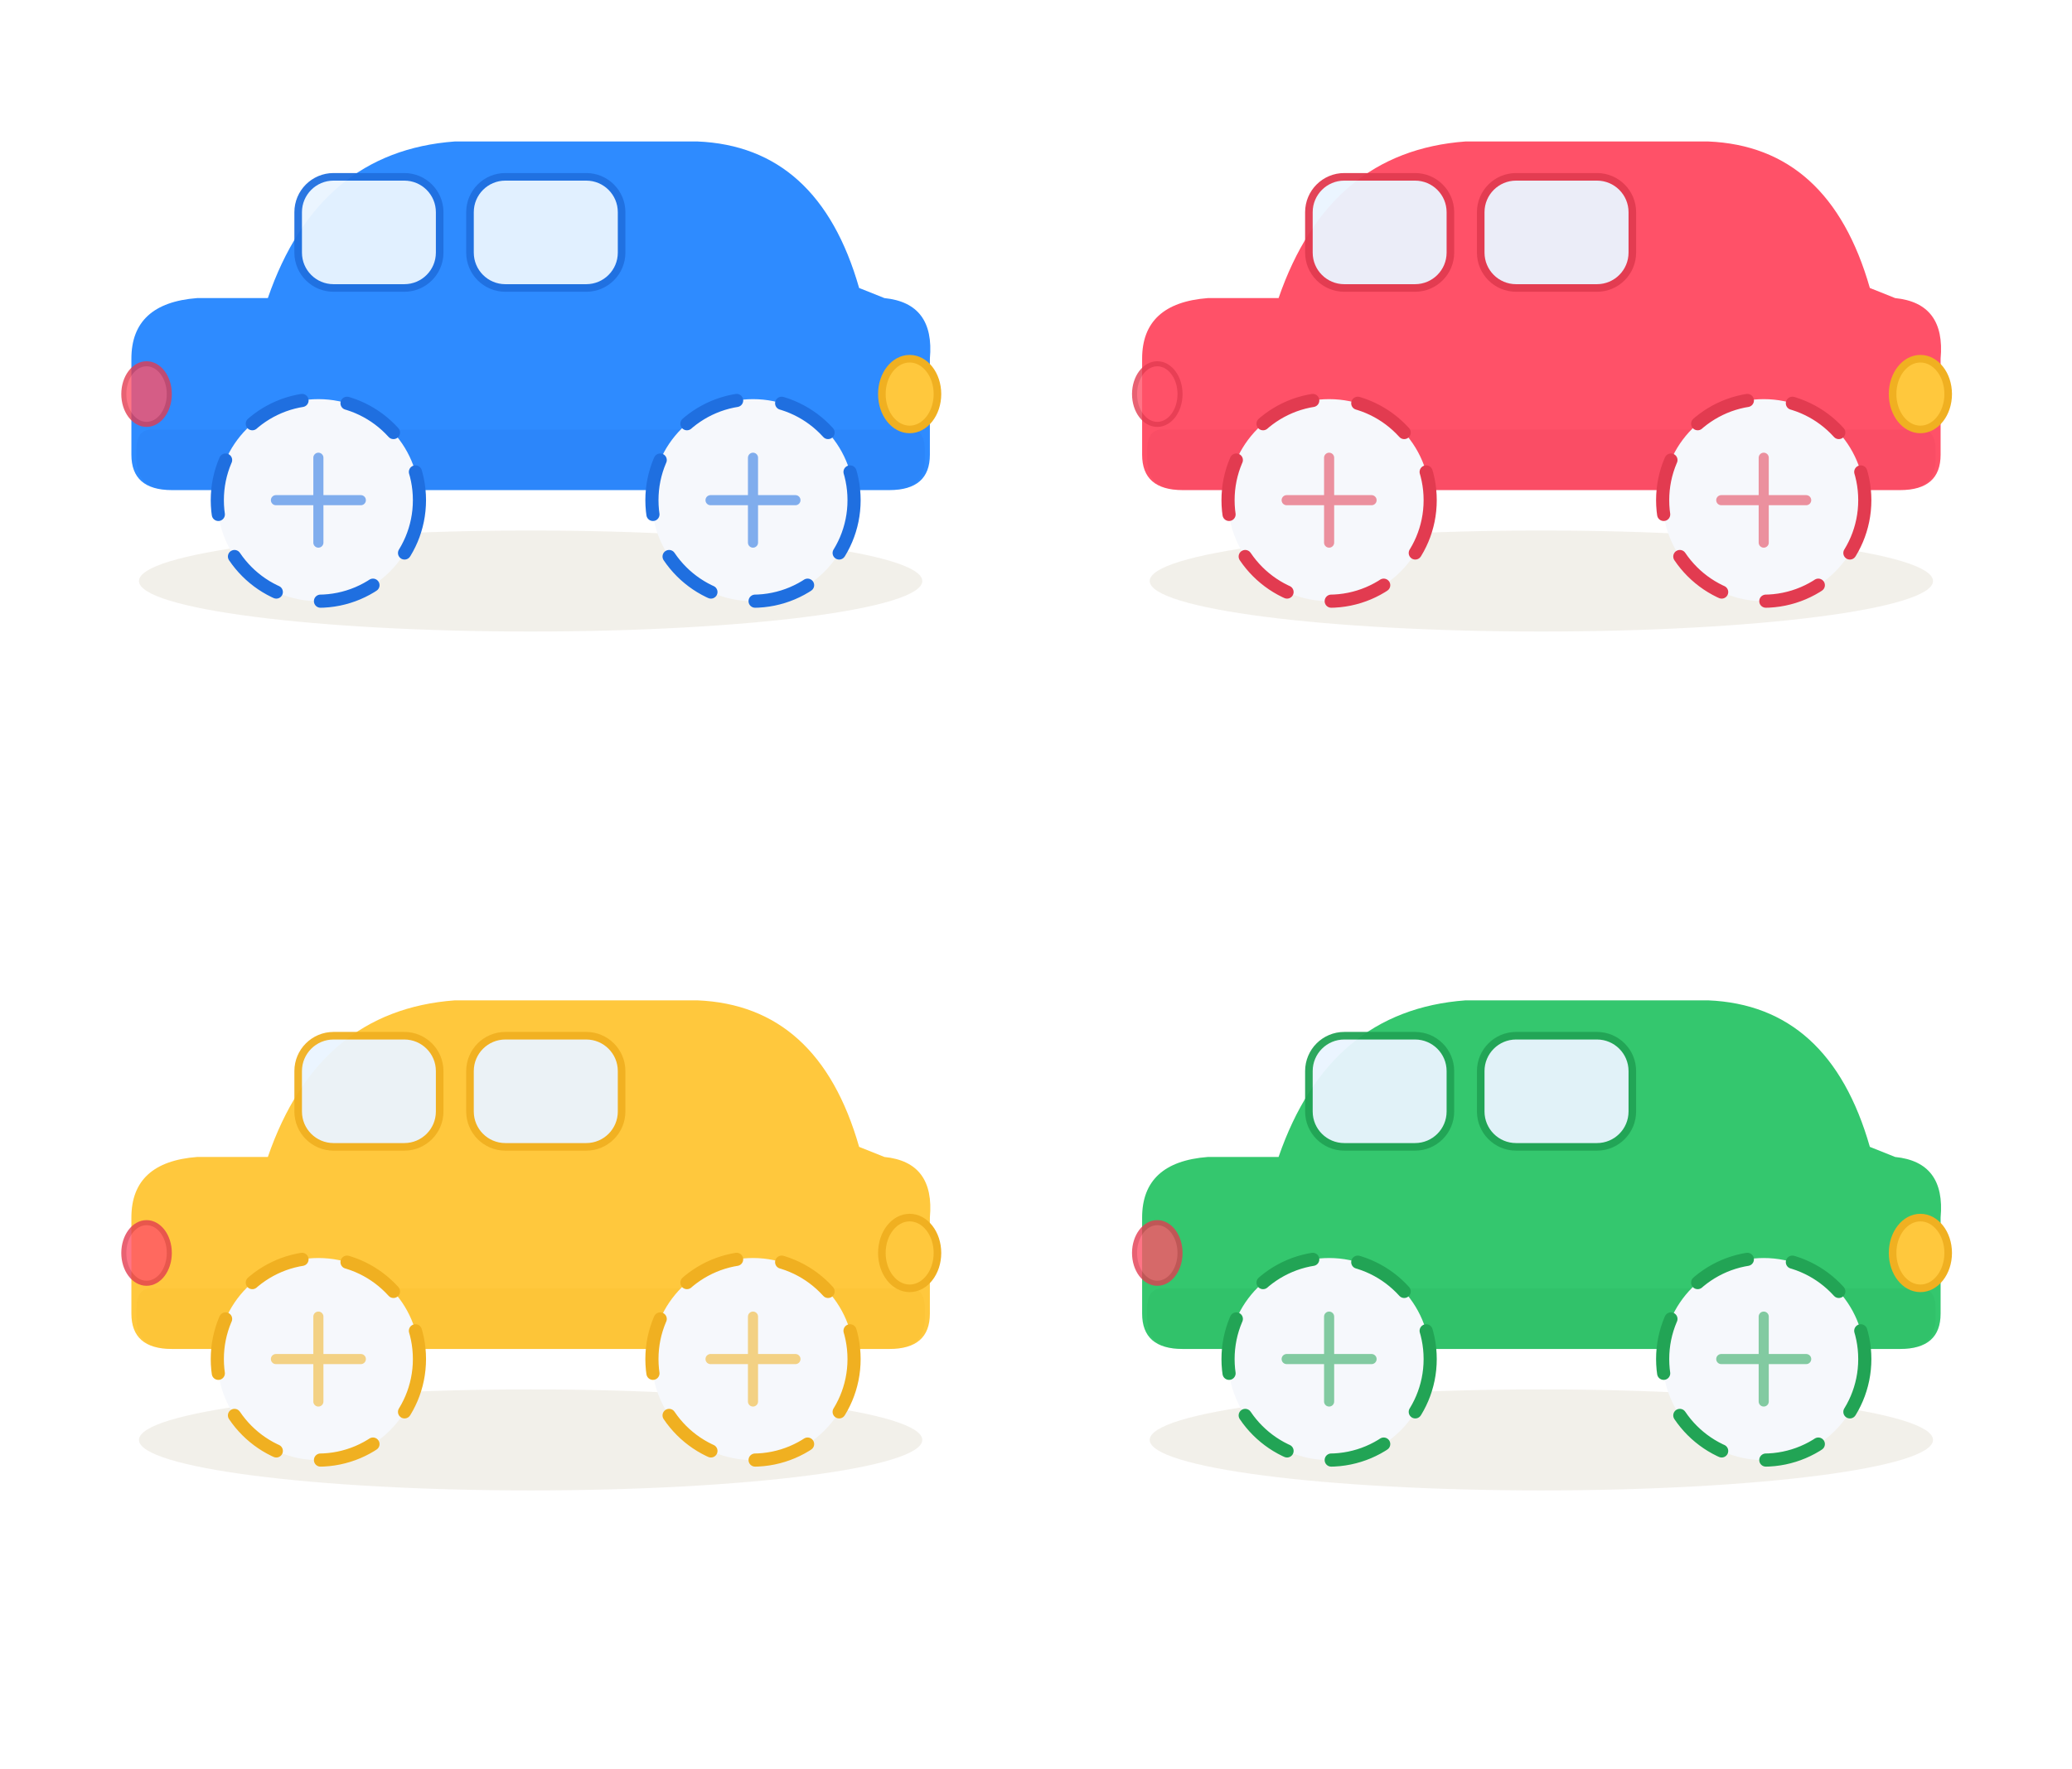
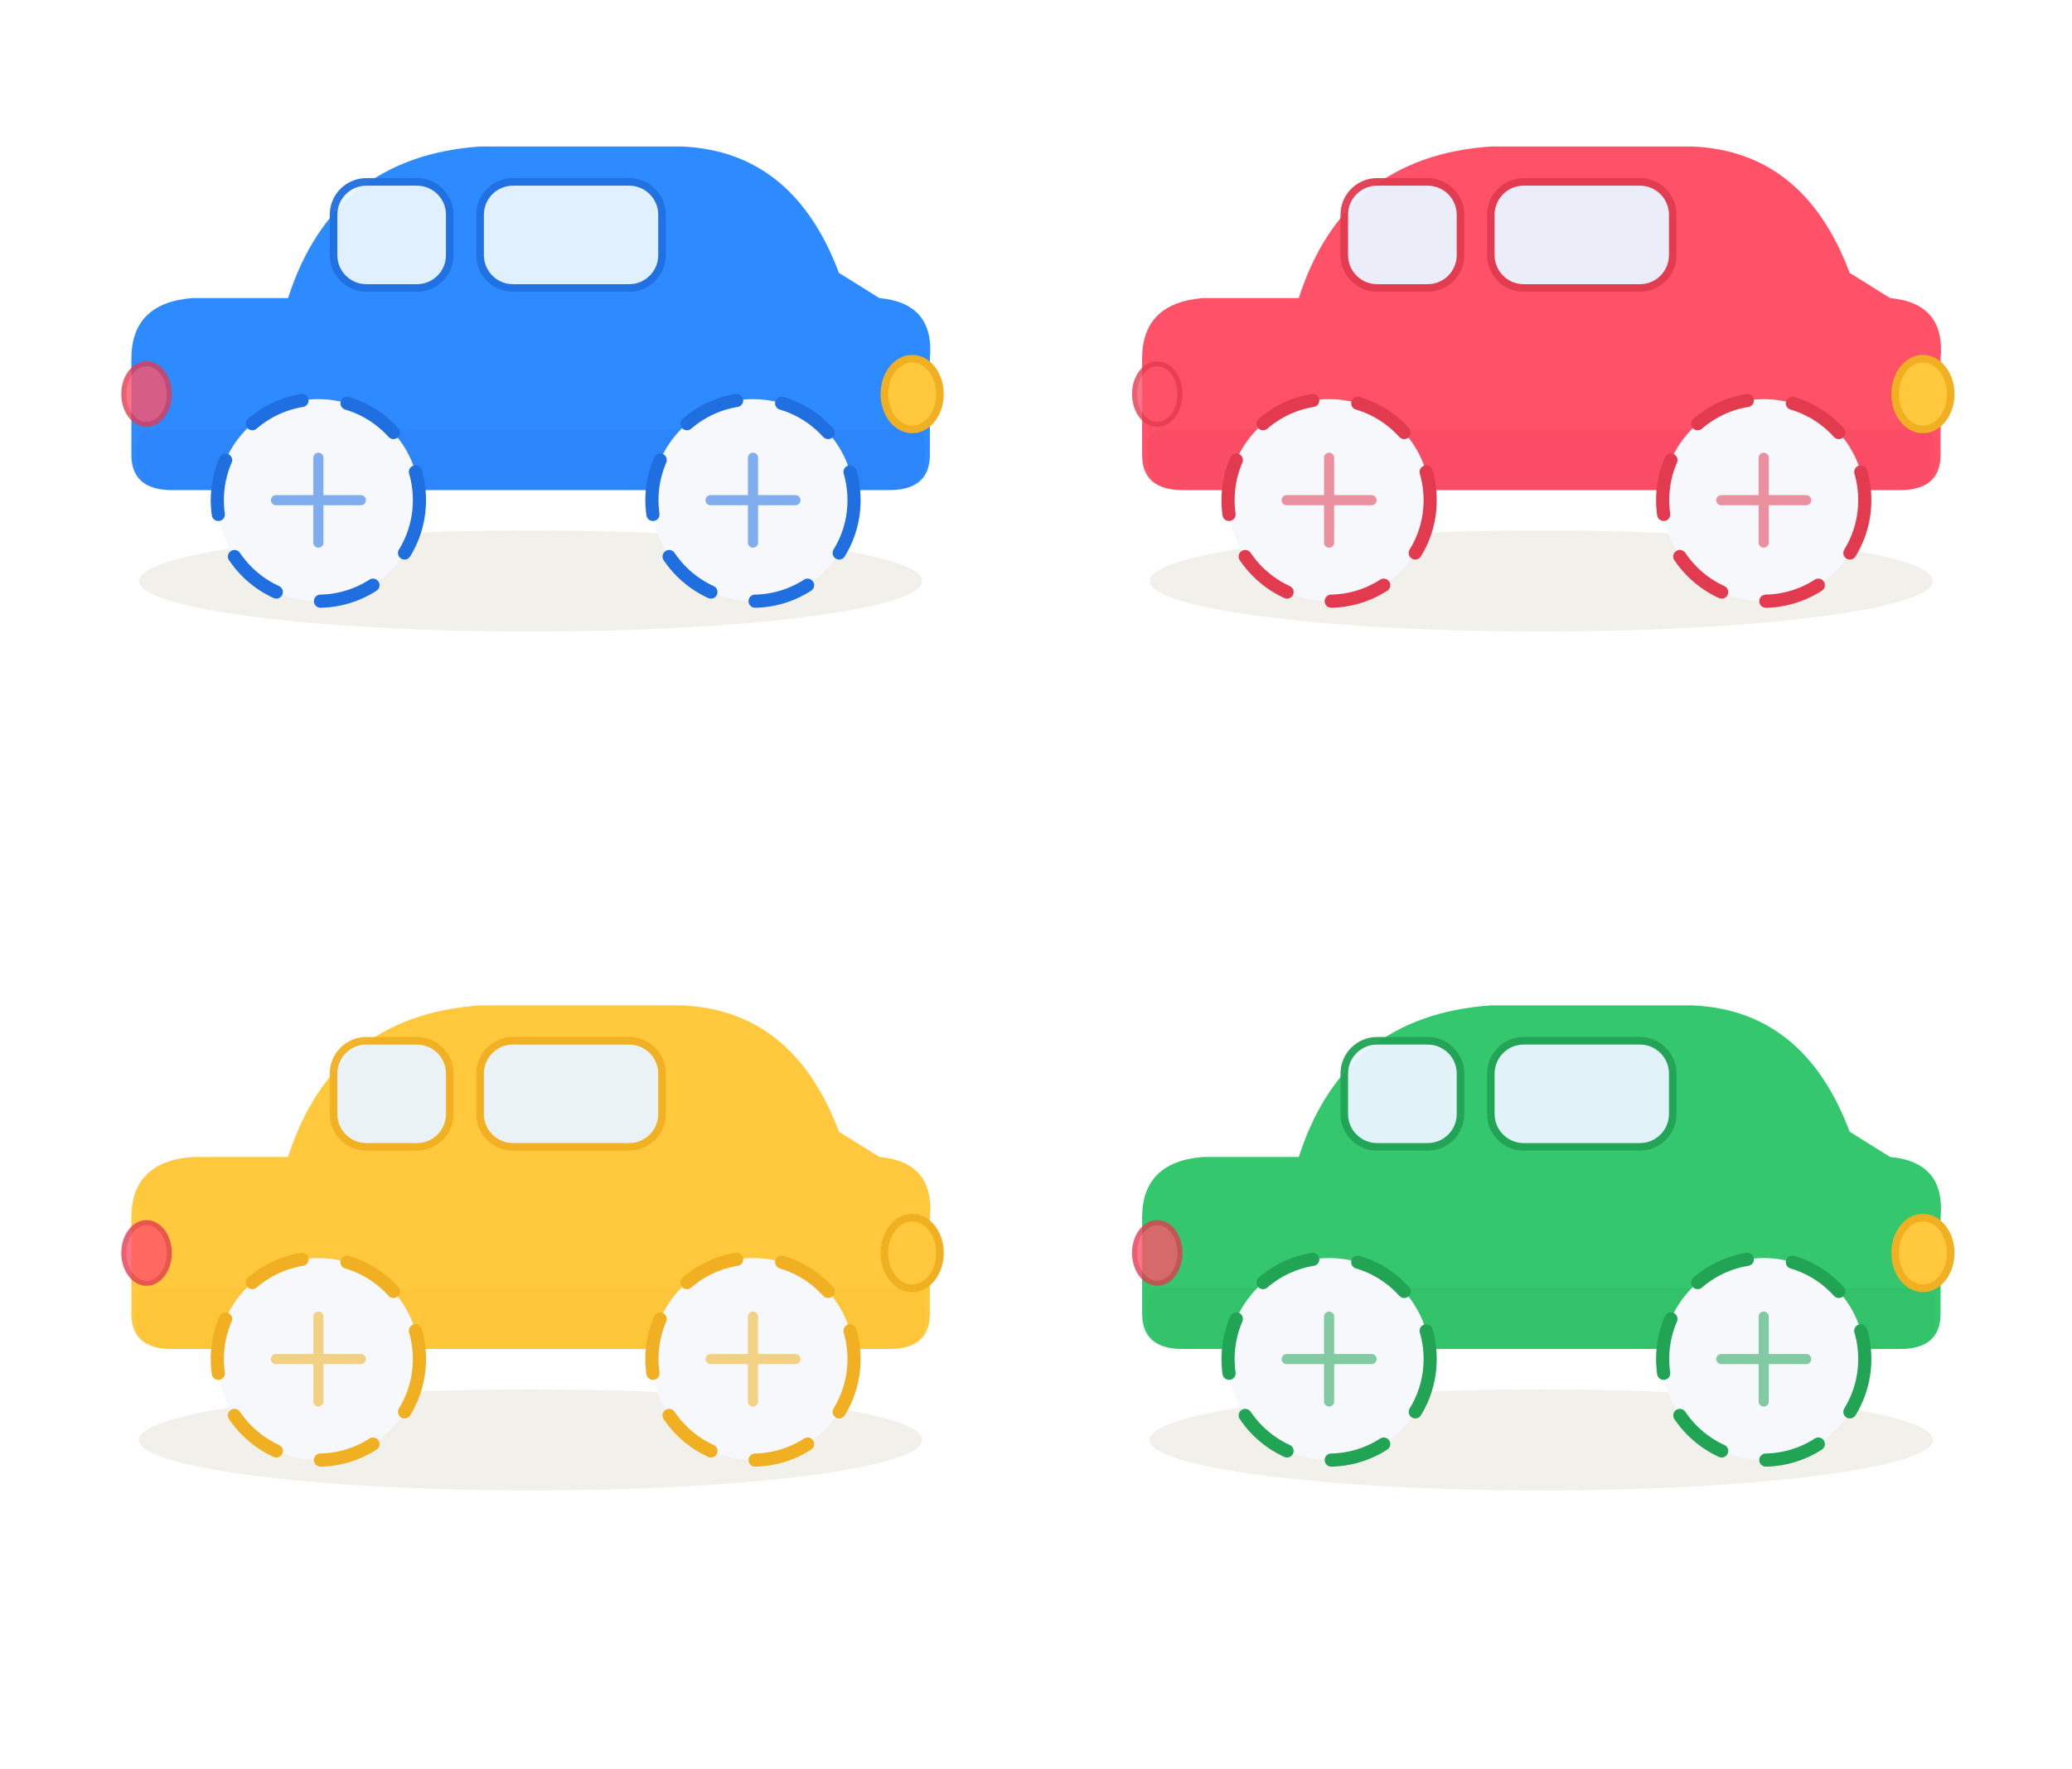
<svg xmlns="http://www.w3.org/2000/svg" viewBox="0 0 820 700" width="820" height="700" font-family="Fredoka, sans-serif">
  <g transform="translate(210,200) scale(1.0)">
    <ellipse cx="0" cy="30" rx="155" ry="20" fill="#E6E1D6" opacity="0.5" />
-     <path d="M-158,-58 Q-158,-80 -132,-82 L-104,-82 Q-84,-140 -30,-144 L66,-144 Q114,-142 130,-86 L140,-82 Q160,-80 158,-58 L158,-20 Q158,-6 142,-6 L-142,-6 Q-158,-6 -158,-20 Z" fill="#2E8BFF" />
+     <path d="M-158,-58 Q-158,-80 -134,-82 L-96,-82 Q-78,-138 -20,-142 L60,-142 Q104,-140 122,-92 L138,-82 Q160,-80 158,-58 L158,-20 Q158,-6 142,-6 L-142,-6 Q-158,-6 -158,-20 Z" fill="#2E8BFF" />
    <path d="M-150,-30 L150,-30 Q156,-30 156,-22 L156,-18 Q156,-6 142,-6 L-142,-6 Q-156,-6 -156,-18 L-156,-22 Q-156,-30 -150,-30 Z" fill="#1F6FE0" opacity="0.16" />
-     <rect x="-92" y="-130" width="56" height="44" rx="14" fill="#EAF4FF" stroke="#1F6FE0" stroke-width="3" opacity="0.95" />
-     <rect x="-24" y="-130" width="60" height="44" rx="14" fill="#EAF4FF" stroke="#1F6FE0" stroke-width="3" opacity="0.95" />
-     <ellipse cx="150" cy="-44" rx="11" ry="14" fill="#FFC83D" stroke="#F0B021" stroke-width="3" />
+     <rect x="-78" y="-128" width="46" height="42" rx="13" fill="#EAF4FF" stroke="#1F6FE0" stroke-width="3" opacity="0.95" />
+     <rect x="-20" y="-128" width="72" height="42" rx="13" fill="#EAF4FF" stroke="#1F6FE0" stroke-width="3" opacity="0.95" />
+     <ellipse cx="151" cy="-44" rx="11" ry="14" fill="#FFC83D" stroke="#F0B021" stroke-width="3" />
    <ellipse cx="-152" cy="-44" rx="9" ry="12" fill="#FF5168" stroke="#E23B50" stroke-width="2" opacity="0.8" />
    <circle cx="-84.0" cy="-2.0" r="40.0" fill="#F6F8FC" stroke="#1F6FE0" stroke-width="5.2" stroke-dasharray="22.0 18.0" stroke-linecap="round" />
    <path d="M-100.8,-2.0 H-67.2 M-84.0,-18.8 V14.8" stroke="#1F6FE0" stroke-width="4.0" stroke-linecap="round" opacity="0.55" />
    <circle cx="88.0" cy="-2.0" r="40.0" fill="#F6F8FC" stroke="#1F6FE0" stroke-width="5.2" stroke-dasharray="22.0 18.0" stroke-linecap="round" />
    <path d="M71.2,-2.0 H104.8 M88.0,-18.8 V14.8" stroke="#1F6FE0" stroke-width="4.0" stroke-linecap="round" opacity="0.55" />
  </g>
  <g transform="translate(610,200) scale(1.0)">
    <ellipse cx="0" cy="30" rx="155" ry="20" fill="#E6E1D6" opacity="0.5" />
-     <path d="M-158,-58 Q-158,-80 -132,-82 L-104,-82 Q-84,-140 -30,-144 L66,-144 Q114,-142 130,-86 L140,-82 Q160,-80 158,-58 L158,-20 Q158,-6 142,-6 L-142,-6 Q-158,-6 -158,-20 Z" fill="#FF5168" />
+     <path d="M-158,-58 Q-158,-80 -134,-82 L-96,-82 Q-78,-138 -20,-142 L60,-142 Q104,-140 122,-92 L138,-82 Q160,-80 158,-58 L158,-20 Q158,-6 142,-6 L-142,-6 Q-158,-6 -158,-20 Z" fill="#FF5168" />
    <path d="M-150,-30 L150,-30 Q156,-30 156,-22 L156,-18 Q156,-6 142,-6 L-142,-6 Q-156,-6 -156,-18 L-156,-22 Q-156,-30 -150,-30 Z" fill="#E23B50" opacity="0.16" />
-     <rect x="-92" y="-130" width="56" height="44" rx="14" fill="#EAF4FF" stroke="#E23B50" stroke-width="3" opacity="0.95" />
-     <rect x="-24" y="-130" width="60" height="44" rx="14" fill="#EAF4FF" stroke="#E23B50" stroke-width="3" opacity="0.95" />
-     <ellipse cx="150" cy="-44" rx="11" ry="14" fill="#FFC83D" stroke="#F0B021" stroke-width="3" />
+     <rect x="-78" y="-128" width="46" height="42" rx="13" fill="#EAF4FF" stroke="#E23B50" stroke-width="3" opacity="0.95" />
+     <rect x="-20" y="-128" width="72" height="42" rx="13" fill="#EAF4FF" stroke="#E23B50" stroke-width="3" opacity="0.95" />
+     <ellipse cx="151" cy="-44" rx="11" ry="14" fill="#FFC83D" stroke="#F0B021" stroke-width="3" />
    <ellipse cx="-152" cy="-44" rx="9" ry="12" fill="#FF5168" stroke="#E23B50" stroke-width="2" opacity="0.8" />
    <circle cx="-84.0" cy="-2.0" r="40.0" fill="#F6F8FC" stroke="#E23B50" stroke-width="5.2" stroke-dasharray="22.0 18.0" stroke-linecap="round" />
    <path d="M-100.8,-2.0 H-67.2 M-84.0,-18.8 V14.8" stroke="#E23B50" stroke-width="4.0" stroke-linecap="round" opacity="0.55" />
    <circle cx="88.0" cy="-2.0" r="40.0" fill="#F6F8FC" stroke="#E23B50" stroke-width="5.2" stroke-dasharray="22.0 18.0" stroke-linecap="round" />
    <path d="M71.2,-2.0 H104.8 M88.0,-18.8 V14.8" stroke="#E23B50" stroke-width="4.0" stroke-linecap="round" opacity="0.55" />
  </g>
  <g transform="translate(210,540) scale(1.0)">
    <ellipse cx="0" cy="30" rx="155" ry="20" fill="#E6E1D6" opacity="0.5" />
-     <path d="M-158,-58 Q-158,-80 -132,-82 L-104,-82 Q-84,-140 -30,-144 L66,-144 Q114,-142 130,-86 L140,-82 Q160,-80 158,-58 L158,-20 Q158,-6 142,-6 L-142,-6 Q-158,-6 -158,-20 Z" fill="#FFC83D" />
+     <path d="M-158,-58 Q-158,-80 -134,-82 L-96,-82 Q-78,-138 -20,-142 L60,-142 Q104,-140 122,-92 L138,-82 Q160,-80 158,-58 L158,-20 Q158,-6 142,-6 L-142,-6 Q-158,-6 -158,-20 Z" fill="#FFC83D" />
    <path d="M-150,-30 L150,-30 Q156,-30 156,-22 L156,-18 Q156,-6 142,-6 L-142,-6 Q-156,-6 -156,-18 L-156,-22 Q-156,-30 -150,-30 Z" fill="#F0B021" opacity="0.16" />
-     <rect x="-92" y="-130" width="56" height="44" rx="14" fill="#EAF4FF" stroke="#F0B021" stroke-width="3" opacity="0.95" />
-     <rect x="-24" y="-130" width="60" height="44" rx="14" fill="#EAF4FF" stroke="#F0B021" stroke-width="3" opacity="0.95" />
-     <ellipse cx="150" cy="-44" rx="11" ry="14" fill="#FFC83D" stroke="#F0B021" stroke-width="3" />
+     <rect x="-78" y="-128" width="46" height="42" rx="13" fill="#EAF4FF" stroke="#F0B021" stroke-width="3" opacity="0.95" />
+     <rect x="-20" y="-128" width="72" height="42" rx="13" fill="#EAF4FF" stroke="#F0B021" stroke-width="3" opacity="0.95" />
+     <ellipse cx="151" cy="-44" rx="11" ry="14" fill="#FFC83D" stroke="#F0B021" stroke-width="3" />
    <ellipse cx="-152" cy="-44" rx="9" ry="12" fill="#FF5168" stroke="#E23B50" stroke-width="2" opacity="0.8" />
    <circle cx="-84.0" cy="-2.0" r="40.0" fill="#F6F8FC" stroke="#F0B021" stroke-width="5.2" stroke-dasharray="22.0 18.0" stroke-linecap="round" />
    <path d="M-100.8,-2.0 H-67.2 M-84.0,-18.8 V14.8" stroke="#F0B021" stroke-width="4.0" stroke-linecap="round" opacity="0.55" />
    <circle cx="88.0" cy="-2.0" r="40.0" fill="#F6F8FC" stroke="#F0B021" stroke-width="5.2" stroke-dasharray="22.0 18.0" stroke-linecap="round" />
    <path d="M71.2,-2.0 H104.8 M88.0,-18.8 V14.8" stroke="#F0B021" stroke-width="4.0" stroke-linecap="round" opacity="0.55" />
  </g>
  <g transform="translate(610,540) scale(1.0)">
    <ellipse cx="0" cy="30" rx="155" ry="20" fill="#E6E1D6" opacity="0.5" />
-     <path d="M-158,-58 Q-158,-80 -132,-82 L-104,-82 Q-84,-140 -30,-144 L66,-144 Q114,-142 130,-86 L140,-82 Q160,-80 158,-58 L158,-20 Q158,-6 142,-6 L-142,-6 Q-158,-6 -158,-20 Z" fill="#34C76E" />
+     <path d="M-158,-58 Q-158,-80 -134,-82 L-96,-82 Q-78,-138 -20,-142 L60,-142 Q104,-140 122,-92 L138,-82 Q160,-80 158,-58 L158,-20 Q158,-6 142,-6 L-142,-6 Q-158,-6 -158,-20 Z" fill="#34C76E" />
    <path d="M-150,-30 L150,-30 Q156,-30 156,-22 L156,-18 Q156,-6 142,-6 L-142,-6 Q-156,-6 -156,-18 L-156,-22 Q-156,-30 -150,-30 Z" fill="#22A455" opacity="0.16" />
-     <rect x="-92" y="-130" width="56" height="44" rx="14" fill="#EAF4FF" stroke="#22A455" stroke-width="3" opacity="0.95" />
-     <rect x="-24" y="-130" width="60" height="44" rx="14" fill="#EAF4FF" stroke="#22A455" stroke-width="3" opacity="0.95" />
-     <ellipse cx="150" cy="-44" rx="11" ry="14" fill="#FFC83D" stroke="#F0B021" stroke-width="3" />
+     <rect x="-78" y="-128" width="46" height="42" rx="13" fill="#EAF4FF" stroke="#22A455" stroke-width="3" opacity="0.95" />
+     <rect x="-20" y="-128" width="72" height="42" rx="13" fill="#EAF4FF" stroke="#22A455" stroke-width="3" opacity="0.95" />
+     <ellipse cx="151" cy="-44" rx="11" ry="14" fill="#FFC83D" stroke="#F0B021" stroke-width="3" />
    <ellipse cx="-152" cy="-44" rx="9" ry="12" fill="#FF5168" stroke="#E23B50" stroke-width="2" opacity="0.8" />
    <circle cx="-84.0" cy="-2.0" r="40.0" fill="#F6F8FC" stroke="#22A455" stroke-width="5.2" stroke-dasharray="22.0 18.0" stroke-linecap="round" />
    <path d="M-100.8,-2.0 H-67.2 M-84.0,-18.8 V14.8" stroke="#22A455" stroke-width="4.0" stroke-linecap="round" opacity="0.55" />
    <circle cx="88.0" cy="-2.0" r="40.0" fill="#F6F8FC" stroke="#22A455" stroke-width="5.2" stroke-dasharray="22.0 18.0" stroke-linecap="round" />
    <path d="M71.2,-2.0 H104.8 M88.0,-18.8 V14.8" stroke="#22A455" stroke-width="4.0" stroke-linecap="round" opacity="0.55" />
  </g>
</svg>
